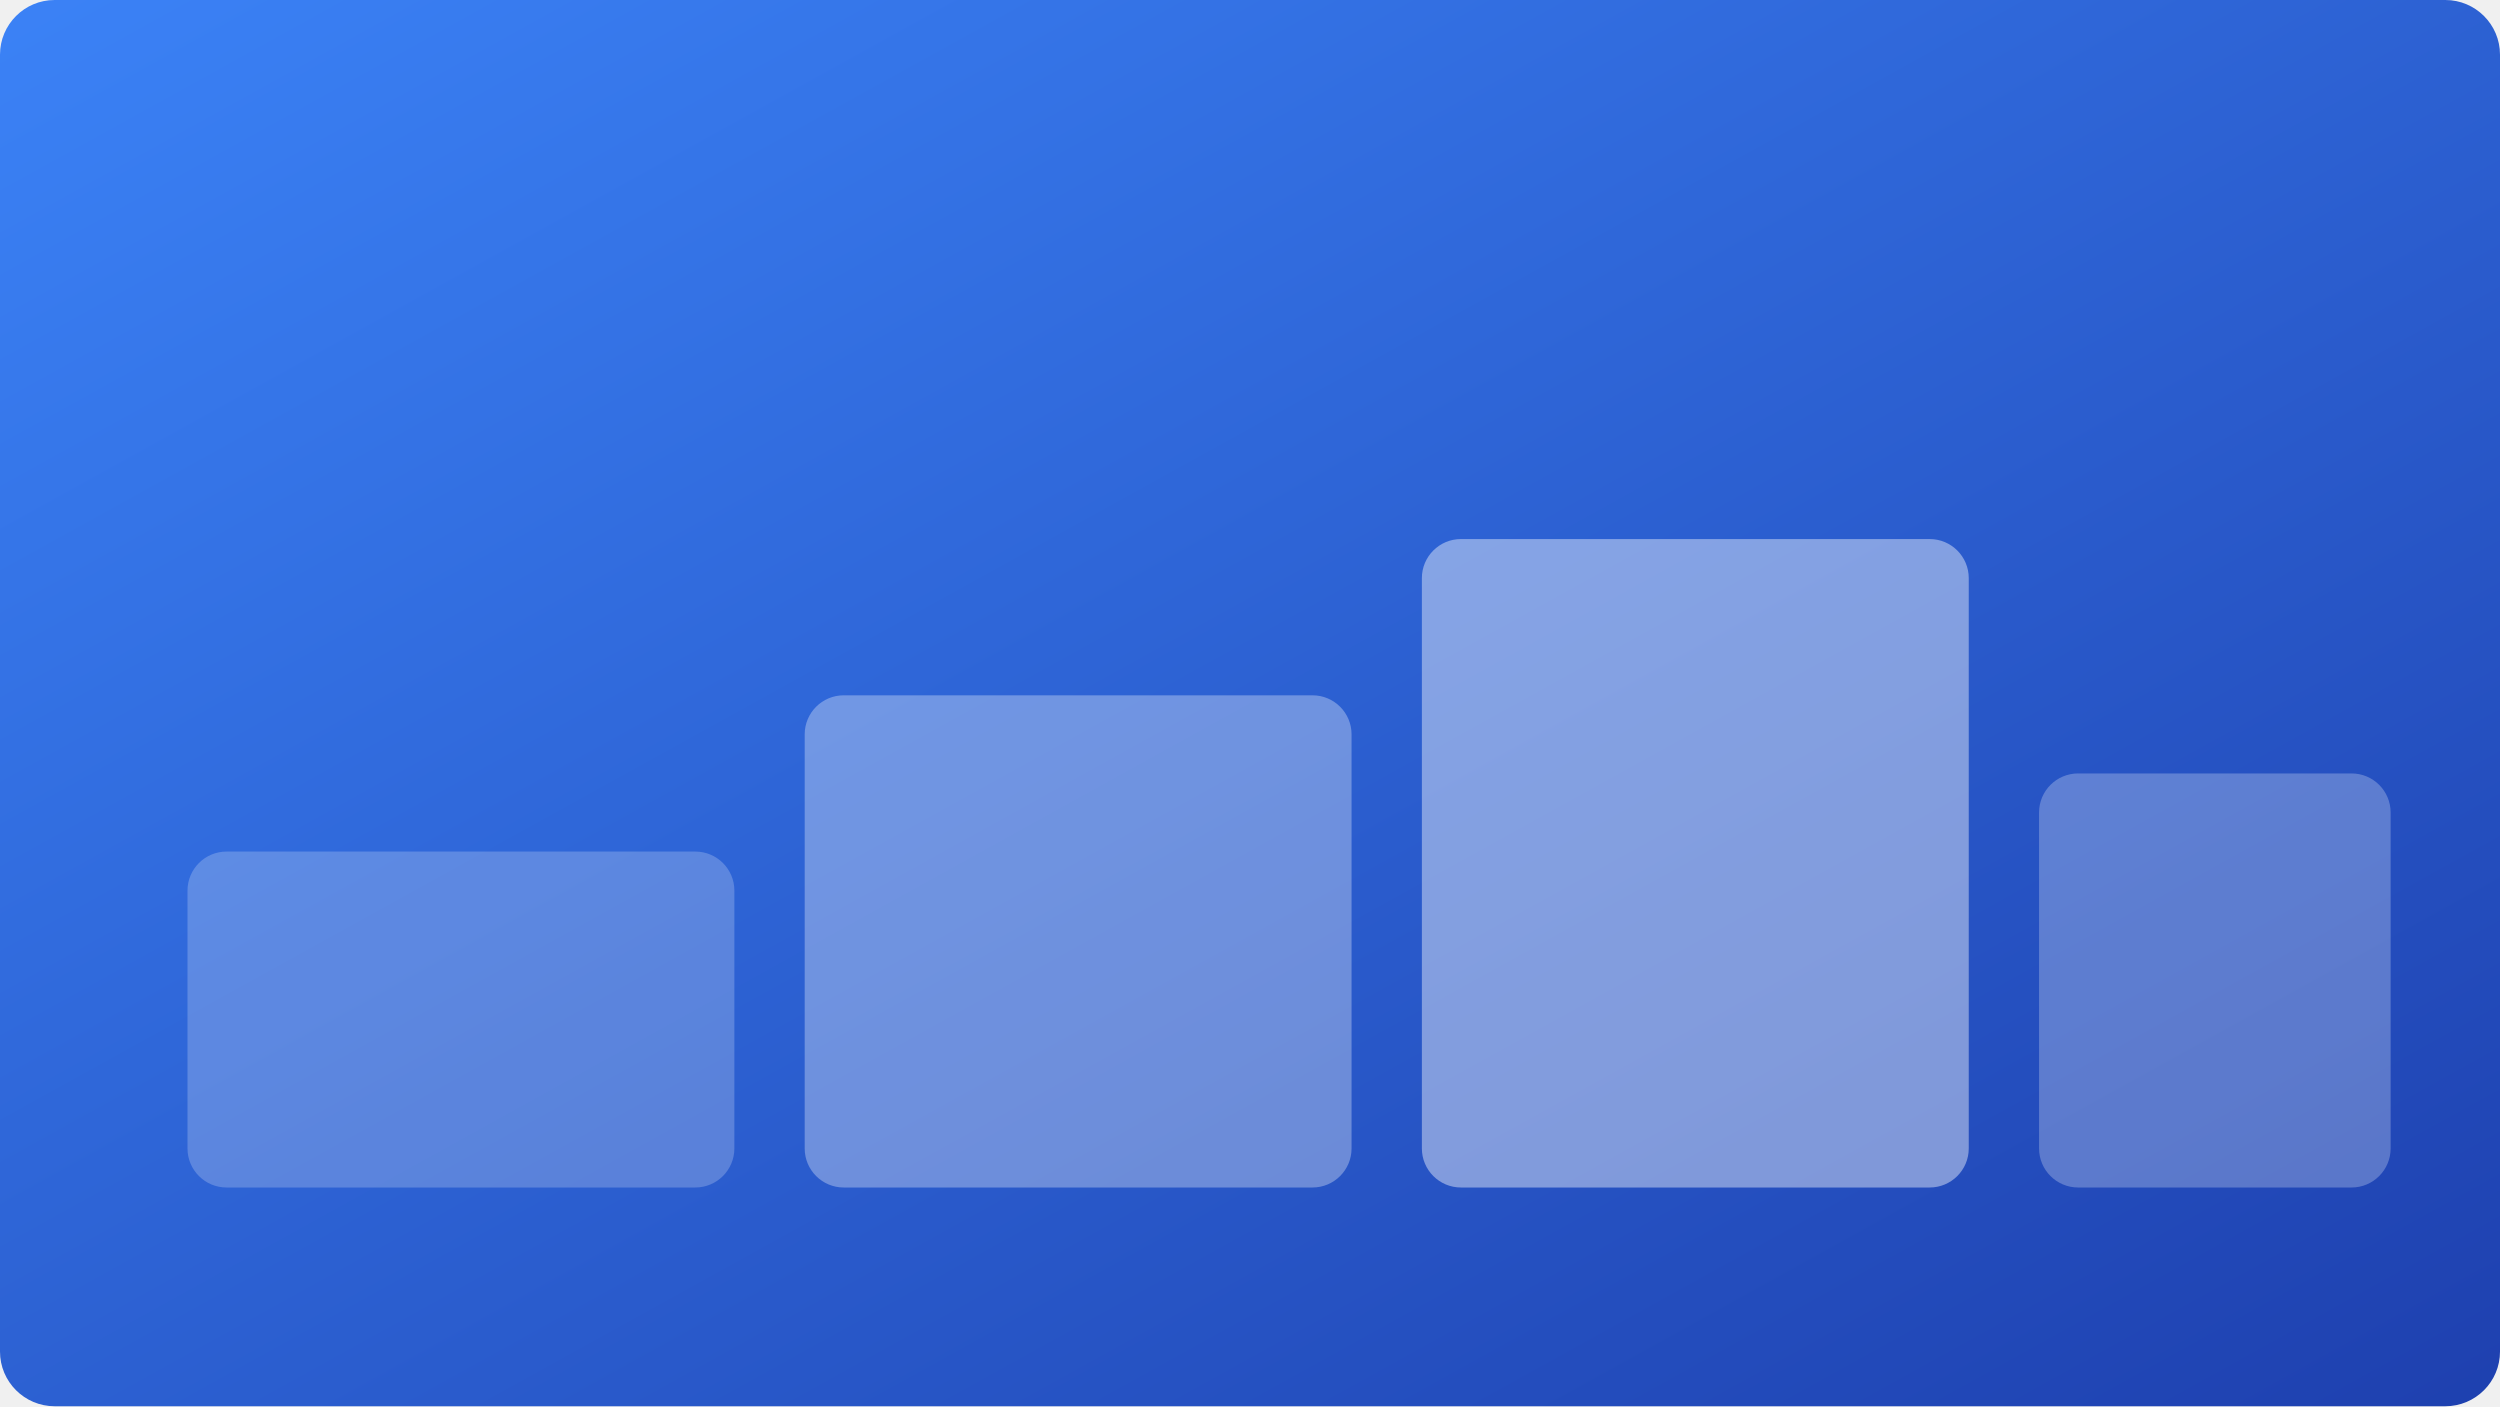
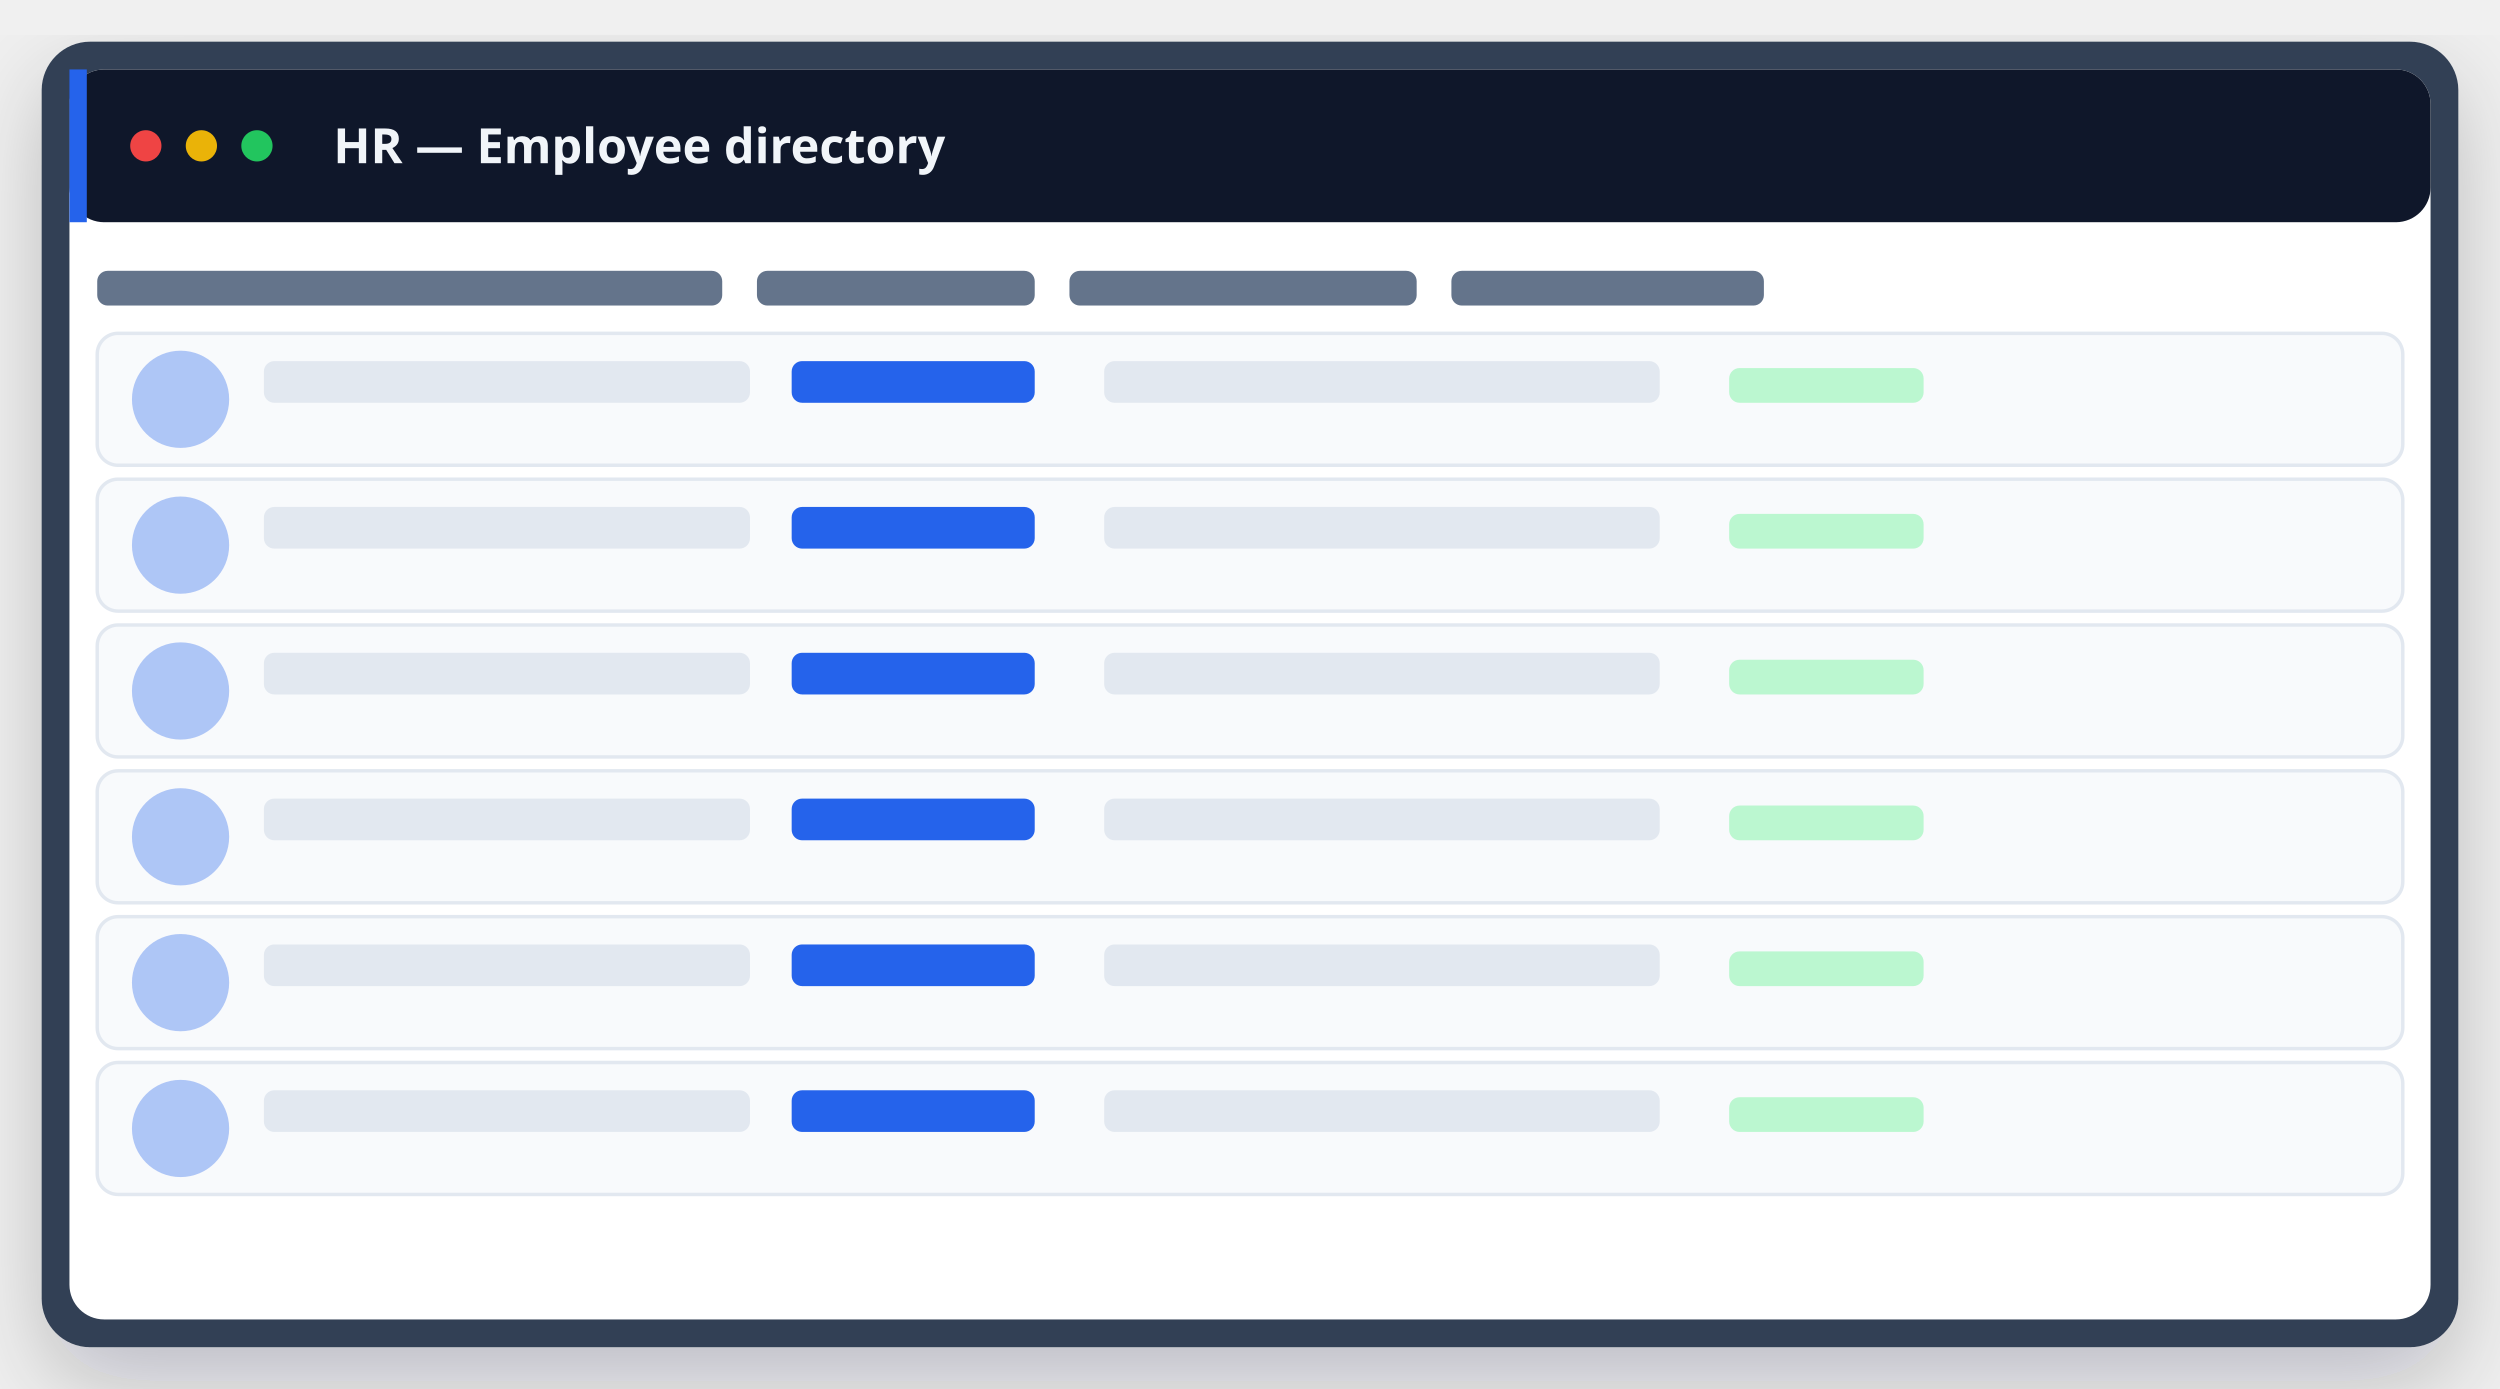
- <svg xmlns="http://www.w3.org/2000/svg" viewBox="0 0 640 360">
+ <svg xmlns="http://www.w3.org/2000/svg" viewBox="0 0 720 400" width="720" height="400">
  <defs>
-     <linearGradient id="g" x1="0" y1="0" x2="1" y2="1">
-       <stop stop-color="#3b82f6" />
-       <stop offset="1" stop-color="#1e40af" />
-     </linearGradient>
+     <filter id="sd" x="-15%" y="-15%" width="130%" height="130%">
+       <feDropShadow dx="0" dy="10" stdDeviation="14" flood-color="#0f172a" flood-opacity=".22" />
+     </filter>
  </defs>
-   <rect width="640" height="360" rx="14" fill="url(#g)" />
-   <rect x="48" y="218" width="140" height="86" rx="10" fill="#fff" opacity=".22" />
-   <rect x="206" y="178" width="140" height="126" rx="10" fill="#fff" opacity=".32" />
-   <rect x="364" y="138" width="140" height="166" rx="10" fill="#fff" opacity=".42" />
-   <rect x="522" y="198" width="90" height="106" rx="10" fill="#fff" opacity=".26" />
+   <rect x="12" y="12" width="696" height="376" rx="14" fill="#334155" filter="url(#sd)" />
+   <rect x="20" y="20" width="680" height="360" rx="10" fill="#ffffff" />
+   <rect x="20" y="20" width="680" height="44" rx="10" fill="#0f172a" />
+   <rect x="20" y="20" width="5" height="44" rx="10 0 0 10" fill="#2563eb" />
+   <circle cx="42" cy="42" r="4.5" fill="#ef4444" />
+   <circle cx="58" cy="42" r="4.5" fill="#eab308" />
+   <circle cx="74" cy="42" r="4.5" fill="#22c55e" />
+   <text x="96" y="47" fill="#f1f5f9" font-family="Segoe UI,system-ui,sans-serif" font-size="14" font-weight="600">HR — Employee directory</text>
+   <g transform="translate(28 78)">
+     <rect x="0" y="0" width="180" height="10" rx="3" fill="#64748b" />
+     <rect x="190" y="0" width="80" height="10" rx="3" fill="#64748b" />
+     <rect x="280" y="0" width="100" height="10" rx="3" fill="#64748b" />
+     <rect x="390" y="0" width="90" height="10" rx="3" fill="#64748b" />
+     <rect x="0" y="18" width="664" height="38" rx="6" fill="#f8fafc" stroke="#e2e8f0" />
+     <circle cx="24" cy="37" r="14" fill="#2563eb" opacity=".35" />
+     <rect x="48" y="26" width="140" height="12" rx="3" fill="#e2e8f0" />
+     <rect x="200" y="26" width="70" height="12" rx="3" fill="#2563eb" />
+     <rect x="290" y="26" width="160" height="12" rx="3" fill="#e2e8f0" />
+     <rect x="470" y="28" width="56" height="10" rx="3" fill="#bbf7d0" />
+     <rect x="0" y="60" width="664" height="38" rx="6" fill="#f8fafc" stroke="#e2e8f0" />
+     <circle cx="24" cy="79" r="14" fill="#2563eb" opacity=".35" />
+     <rect x="48" y="68" width="140" height="12" rx="3" fill="#e2e8f0" />
+     <rect x="200" y="68" width="70" height="12" rx="3" fill="#2563eb" />
+     <rect x="290" y="68" width="160" height="12" rx="3" fill="#e2e8f0" />
+     <rect x="470" y="70" width="56" height="10" rx="3" fill="#bbf7d0" />
+     <rect x="0" y="102" width="664" height="38" rx="6" fill="#f8fafc" stroke="#e2e8f0" />
+     <circle cx="24" cy="121" r="14" fill="#2563eb" opacity=".35" />
+     <rect x="48" y="110" width="140" height="12" rx="3" fill="#e2e8f0" />
+     <rect x="200" y="110" width="70" height="12" rx="3" fill="#2563eb" />
+     <rect x="290" y="110" width="160" height="12" rx="3" fill="#e2e8f0" />
+     <rect x="470" y="112" width="56" height="10" rx="3" fill="#bbf7d0" />
+     <rect x="0" y="144" width="664" height="38" rx="6" fill="#f8fafc" stroke="#e2e8f0" />
+     <circle cx="24" cy="163" r="14" fill="#2563eb" opacity=".35" />
+     <rect x="48" y="152" width="140" height="12" rx="3" fill="#e2e8f0" />
+     <rect x="200" y="152" width="70" height="12" rx="3" fill="#2563eb" />
+     <rect x="290" y="152" width="160" height="12" rx="3" fill="#e2e8f0" />
+     <rect x="470" y="154" width="56" height="10" rx="3" fill="#bbf7d0" />
+     <rect x="0" y="186" width="664" height="38" rx="6" fill="#f8fafc" stroke="#e2e8f0" />
+     <circle cx="24" cy="205" r="14" fill="#2563eb" opacity=".35" />
+     <rect x="48" y="194" width="140" height="12" rx="3" fill="#e2e8f0" />
+     <rect x="200" y="194" width="70" height="12" rx="3" fill="#2563eb" />
+     <rect x="290" y="194" width="160" height="12" rx="3" fill="#e2e8f0" />
+     <rect x="470" y="196" width="56" height="10" rx="3" fill="#bbf7d0" />
+     <rect x="0" y="228" width="664" height="38" rx="6" fill="#f8fafc" stroke="#e2e8f0" />
+     <circle cx="24" cy="247" r="14" fill="#2563eb" opacity=".35" />
+     <rect x="48" y="236" width="140" height="12" rx="3" fill="#e2e8f0" />
+     <rect x="200" y="236" width="70" height="12" rx="3" fill="#2563eb" />
+     <rect x="290" y="236" width="160" height="12" rx="3" fill="#e2e8f0" />
+     <rect x="470" y="238" width="56" height="10" rx="3" fill="#bbf7d0" />
+   </g>
</svg>
